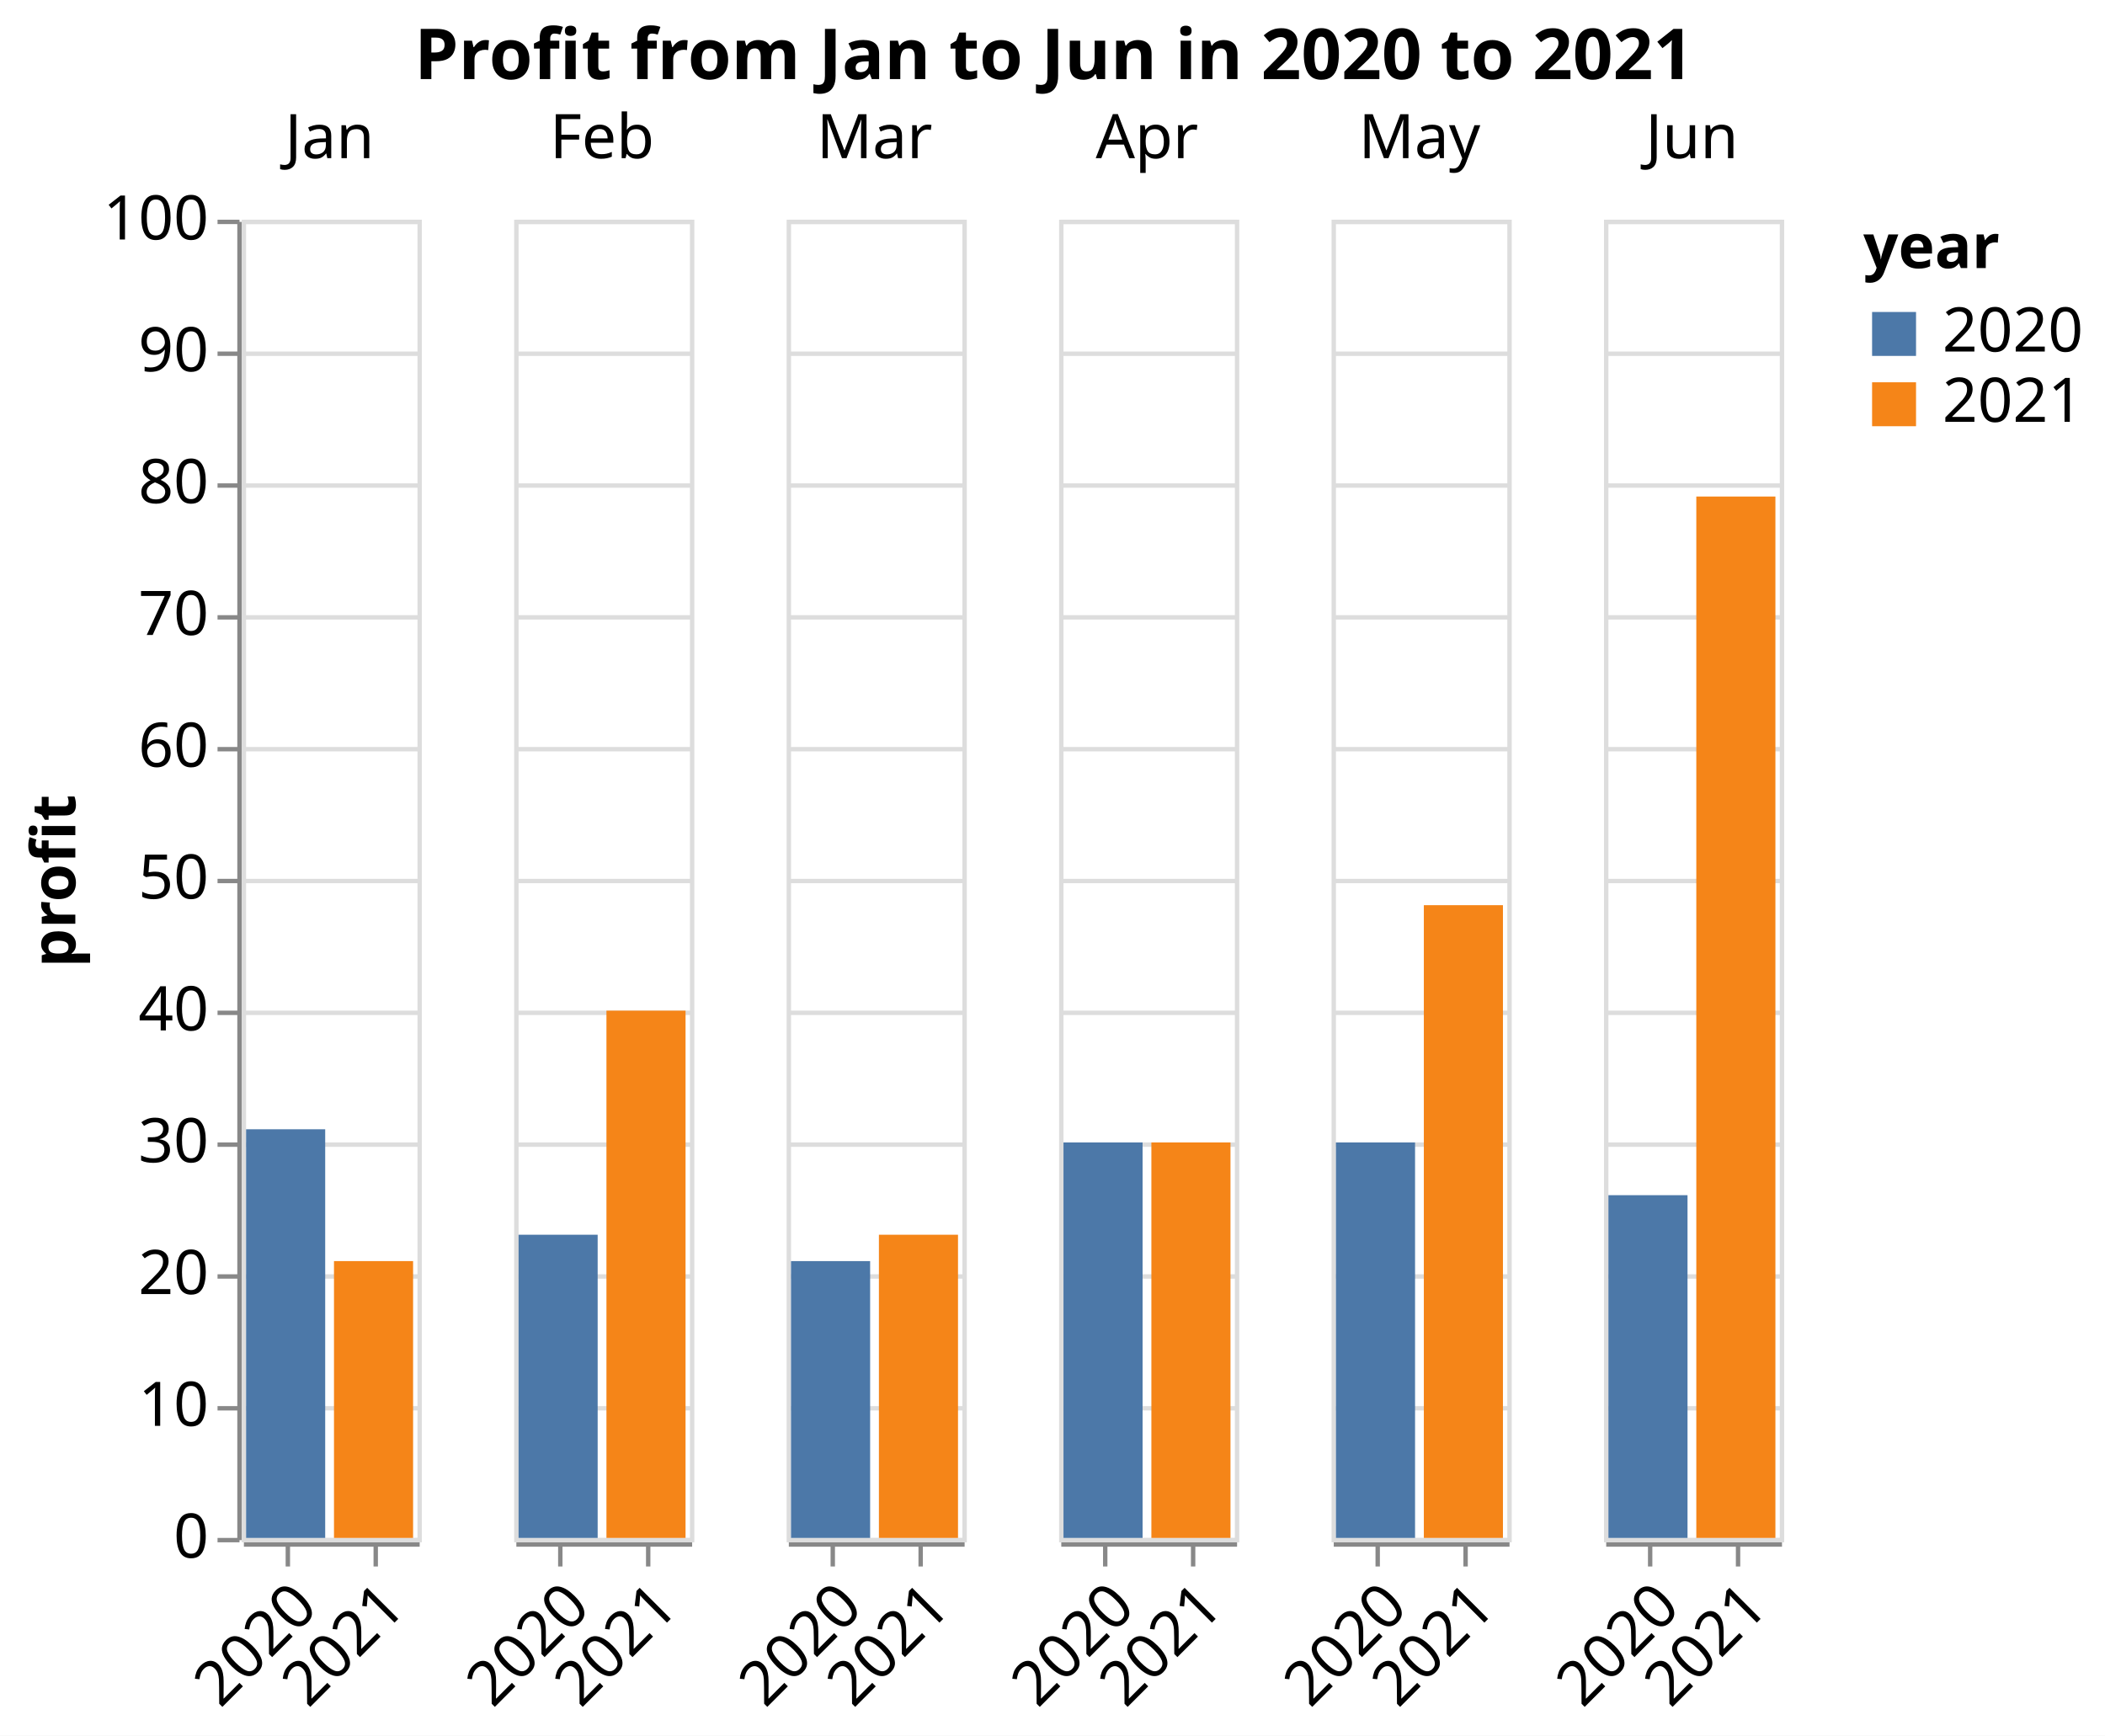
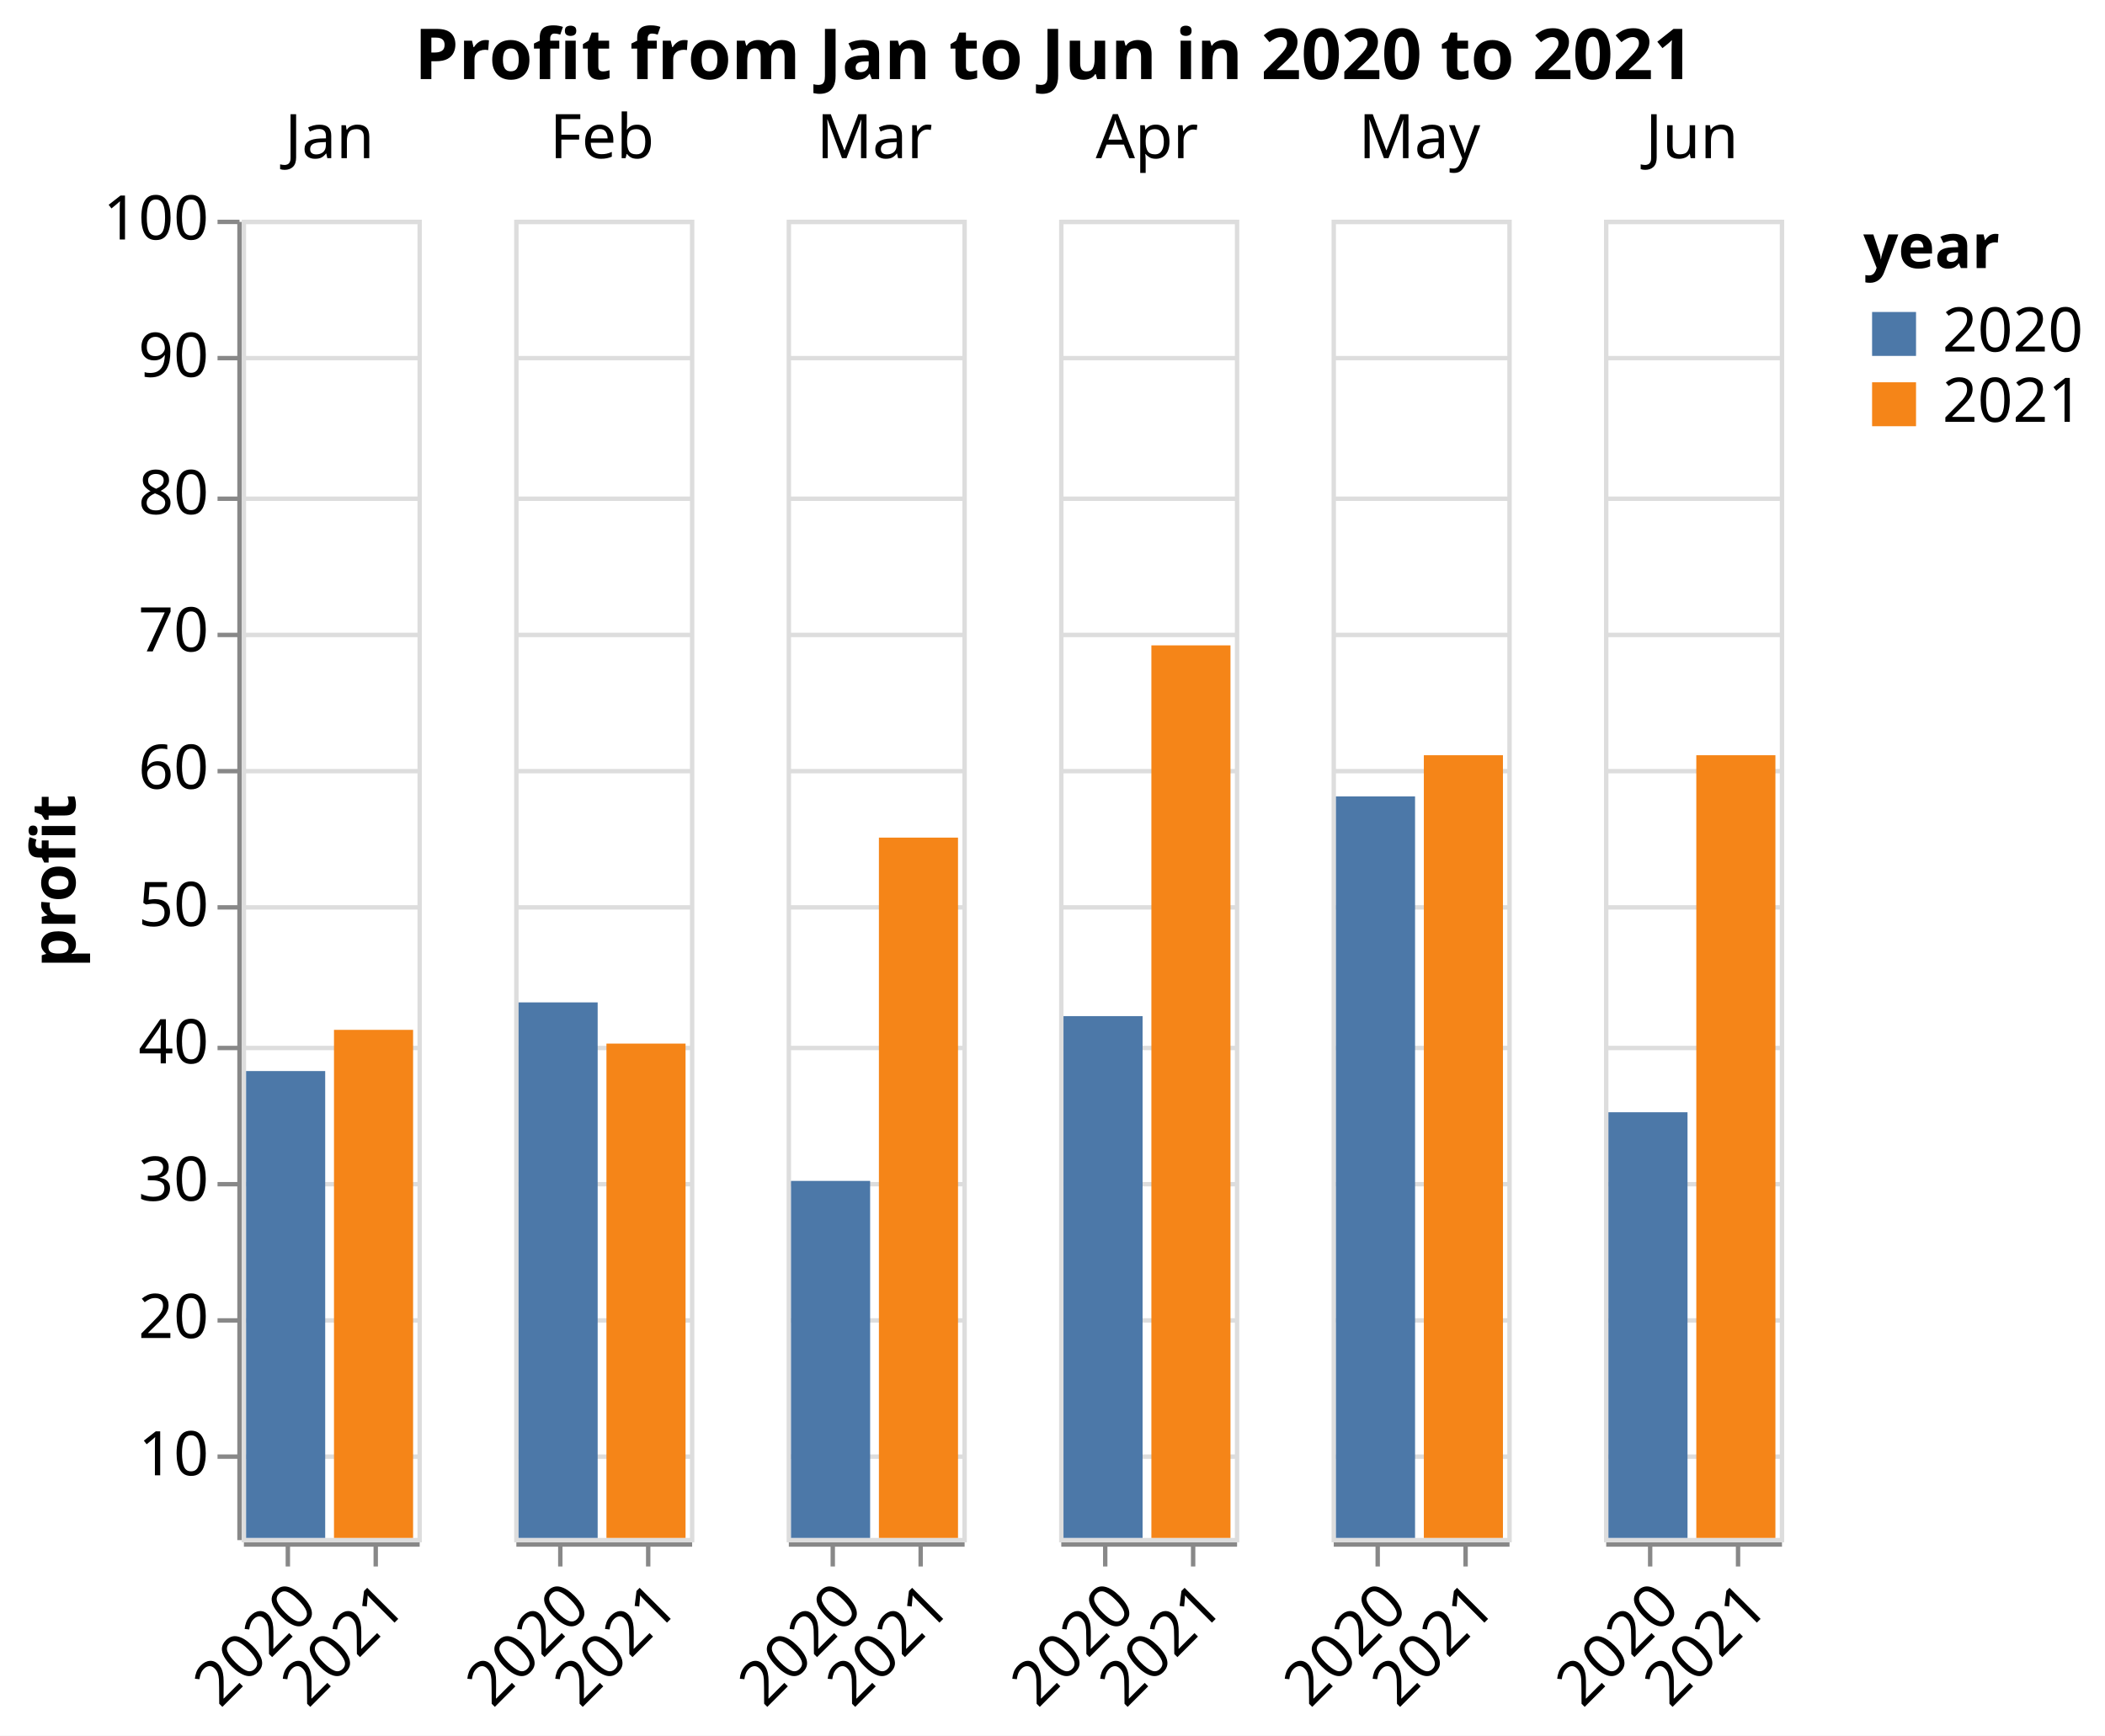
<svg xmlns="http://www.w3.org/2000/svg" version="1.1" class="marks" width="479" height="395" viewBox="0 0 479 395">
  <rect width="479" height="395" fill="white" />
  <g fill="none" stroke-miterlimit="10" transform="translate(55,50)">
    <g class="mark-group role-frame root" role="graphics-object" aria-roledescription="group mark container">
      <g transform="translate(0,0)">
        <path class="background" aria-hidden="true" d="M0,0h0v0h0Z" />
        <g>
          <g class="mark-group role-row-header row_header" role="graphics-object" aria-roledescription="group mark container">
            <g transform="translate(-1,0)">
              <path class="background" aria-hidden="true" d="M0,0h0v300h0Z" />
              <g>
-                 <g class="mark-group role-axis" role="graphics-symbol" aria-roledescription="axis" aria-label="Y-axis titled 'profit' for a linear scale with values from 0 to 100">
-                   <g transform="translate(0.5,0.5)">
-                     <path class="background" aria-hidden="true" d="M0,0h0v0h0Z" pointer-events="none" />
-                     <g>
-                       <g class="mark-rule role-axis-tick" pointer-events="none">
-                         <line transform="translate(0,300)" x2="-5" y2="0" stroke="#888" stroke-width="1" opacity="1" />
-                         <line transform="translate(0,270)" x2="-5" y2="0" stroke="#888" stroke-width="1" opacity="1" />
-                         <line transform="translate(0,240)" x2="-5" y2="0" stroke="#888" stroke-width="1" opacity="1" />
-                         <line transform="translate(0,210)" x2="-5" y2="0" stroke="#888" stroke-width="1" opacity="1" />
-                         <line transform="translate(0,180)" x2="-5" y2="0" stroke="#888" stroke-width="1" opacity="1" />
-                         <line transform="translate(0,150)" x2="-5" y2="0" stroke="#888" stroke-width="1" opacity="1" />
-                         <line transform="translate(0,120)" x2="-5" y2="0" stroke="#888" stroke-width="1" opacity="1" />
-                         <line transform="translate(0,90)" x2="-5" y2="0" stroke="#888" stroke-width="1" opacity="1" />
-                         <line transform="translate(0,60)" x2="-5" y2="0" stroke="#888" stroke-width="1" opacity="1" />
-                         <line transform="translate(0,30)" x2="-5" y2="0" stroke="#888" stroke-width="1" opacity="1" />
+                 <g class="mark-group role-axis" role="graphics-symbol" aria-roledescription="axis" aria-label="Y-axis titled 'profit' for a linear scale with values from 4 to 100">
+                   <g transform="translate(0.5,0.5)">
+                     <path class="background" aria-hidden="true" d="M0,0h0v0h0Z" pointer-events="none" />
+                     <g>
+                       <g class="mark-rule role-axis-tick" pointer-events="none">
+                         <line transform="translate(0,281)" x2="-5" y2="0" stroke="#888" stroke-width="1" opacity="1" />
+                         <line transform="translate(0,250)" x2="-5" y2="0" stroke="#888" stroke-width="1" opacity="1" />
+                         <line transform="translate(0,219)" x2="-5" y2="0" stroke="#888" stroke-width="1" opacity="1" />
+                         <line transform="translate(0,188)" x2="-5" y2="0" stroke="#888" stroke-width="1" opacity="1" />
+                         <line transform="translate(0,156)" x2="-5" y2="0" stroke="#888" stroke-width="1" opacity="1" />
+                         <line transform="translate(0,125)" x2="-5" y2="0" stroke="#888" stroke-width="1" opacity="1" />
+                         <line transform="translate(0,94)" x2="-5" y2="0" stroke="#888" stroke-width="1" opacity="1" />
+                         <line transform="translate(0,63)" x2="-5" y2="0" stroke="#888" stroke-width="1" opacity="1" />
+                         <line transform="translate(0,31)" x2="-5" y2="0" stroke="#888" stroke-width="1" opacity="1" />
                        <line transform="translate(0,0)" x2="-5" y2="0" stroke="#888" stroke-width="1" opacity="1" />
                      </g>
                      <g class="mark-text role-axis-label" pointer-events="none">
-                         <text text-anchor="end" transform="translate(-7,304)" font-family="sans-serif" font-size="14px" fill="#000" opacity="1">0</text>
-                         <text text-anchor="end" transform="translate(-7,274)" font-family="sans-serif" font-size="14px" fill="#000" opacity="1">10</text>
-                         <text text-anchor="end" transform="translate(-7,244)" font-family="sans-serif" font-size="14px" fill="#000" opacity="1">20</text>
-                         <text text-anchor="end" transform="translate(-7,214)" font-family="sans-serif" font-size="14px" fill="#000" opacity="1">30</text>
-                         <text text-anchor="end" transform="translate(-7,184)" font-family="sans-serif" font-size="14px" fill="#000" opacity="1">40</text>
-                         <text text-anchor="end" transform="translate(-7,154)" font-family="sans-serif" font-size="14px" fill="#000" opacity="1">50</text>
-                         <text text-anchor="end" transform="translate(-7,124)" font-family="sans-serif" font-size="14px" fill="#000" opacity="1">60</text>
-                         <text text-anchor="end" transform="translate(-7,94)" font-family="sans-serif" font-size="14px" fill="#000" opacity="1">70</text>
-                         <text text-anchor="end" transform="translate(-7,64)" font-family="sans-serif" font-size="14px" fill="#000" opacity="1">80</text>
-                         <text text-anchor="end" transform="translate(-7,34)" font-family="sans-serif" font-size="14px" fill="#000" opacity="1">90</text>
+                         <text text-anchor="end" transform="translate(-7,285.25)" font-family="sans-serif" font-size="14px" fill="#000" opacity="1">10</text>
+                         <text text-anchor="end" transform="translate(-7,254)" font-family="sans-serif" font-size="14px" fill="#000" opacity="1">20</text>
+                         <text text-anchor="end" transform="translate(-7,222.75)" font-family="sans-serif" font-size="14px" fill="#000" opacity="1">30</text>
+                         <text text-anchor="end" transform="translate(-7,191.5)" font-family="sans-serif" font-size="14px" fill="#000" opacity="1">40</text>
+                         <text text-anchor="end" transform="translate(-7,160.25)" font-family="sans-serif" font-size="14px" fill="#000" opacity="1">50</text>
+                         <text text-anchor="end" transform="translate(-7,129)" font-family="sans-serif" font-size="14px" fill="#000" opacity="1">60</text>
+                         <text text-anchor="end" transform="translate(-7,97.75)" font-family="sans-serif" font-size="14px" fill="#000" opacity="1">70</text>
+                         <text text-anchor="end" transform="translate(-7,66.5)" font-family="sans-serif" font-size="14px" fill="#000" opacity="1">80</text>
+                         <text text-anchor="end" transform="translate(-7,35.25)" font-family="sans-serif" font-size="14px" fill="#000" opacity="1">90</text>
                        <text text-anchor="end" transform="translate(-7,4)" font-family="sans-serif" font-size="14px" fill="#000" opacity="1">100</text>
                      </g>
                      <g class="mark-rule role-axis-domain" pointer-events="none">
                        <line transform="translate(0,300)" x2="0" y2="-300" stroke="#888" stroke-width="1" opacity="1" />
                      </g>
                      <g class="mark-text role-axis-title" pointer-events="none">
                        <text text-anchor="middle" transform="translate(-34.3584,150) rotate(-90) translate(0,-3)" font-family="sans-serif" font-size="14px" font-weight="bold" fill="#000" opacity="1">profit</text>
                      </g>
                    </g>
                    <path class="foreground" aria-hidden="true" d="" pointer-events="none" display="none" />
                  </g>
                </g>
              </g>
              <path class="foreground" aria-hidden="true" d="" display="none" />
            </g>
          </g>
          <g class="mark-group role-column-header column_header" role="graphics-object" aria-roledescription="group mark container">
            <g transform="translate(0,-1)">
              <path class="background" aria-hidden="true" d="M0,0h40v0h-40Z" />
              <g>
                <g class="mark-group role-title">
                  <g transform="translate(20,-24)">
                    <path class="background" aria-hidden="true" d="M0,0h0v0h0Z" pointer-events="none" />
                    <g>
                      <g class="mark-text role-title-text" role="graphics-symbol" aria-roledescription="title" aria-label="Title text 'Jan'" pointer-events="none">
                        <text text-anchor="middle" transform="translate(0,11)" font-family="sans-serif" font-size="14px" fill="#000" opacity="1">Jan</text>
                      </g>
                    </g>
                    <path class="foreground" aria-hidden="true" d="" pointer-events="none" display="none" />
                  </g>
                </g>
              </g>
              <path class="foreground" aria-hidden="true" d="" display="none" />
            </g>
            <g transform="translate(62,-1)">
              <path class="background" aria-hidden="true" d="M0,0h40v0h-40Z" />
              <g>
                <g class="mark-group role-title">
                  <g transform="translate(20,-24)">
                    <path class="background" aria-hidden="true" d="M0,0h0v0h0Z" pointer-events="none" />
                    <g>
                      <g class="mark-text role-title-text" role="graphics-symbol" aria-roledescription="title" aria-label="Title text 'Feb'" pointer-events="none">
                        <text text-anchor="middle" transform="translate(0,11)" font-family="sans-serif" font-size="14px" fill="#000" opacity="1">Feb</text>
                      </g>
                    </g>
                    <path class="foreground" aria-hidden="true" d="" pointer-events="none" display="none" />
                  </g>
                </g>
              </g>
              <path class="foreground" aria-hidden="true" d="" display="none" />
            </g>
            <g transform="translate(124,-1)">
              <path class="background" aria-hidden="true" d="M0,0h40v0h-40Z" />
              <g>
                <g class="mark-group role-title">
                  <g transform="translate(20,-24)">
                    <path class="background" aria-hidden="true" d="M0,0h0v0h0Z" pointer-events="none" />
                    <g>
                      <g class="mark-text role-title-text" role="graphics-symbol" aria-roledescription="title" aria-label="Title text 'Mar'" pointer-events="none">
                        <text text-anchor="middle" transform="translate(0,11)" font-family="sans-serif" font-size="14px" fill="#000" opacity="1">Mar</text>
                      </g>
                    </g>
                    <path class="foreground" aria-hidden="true" d="" pointer-events="none" display="none" />
                  </g>
                </g>
              </g>
              <path class="foreground" aria-hidden="true" d="" display="none" />
            </g>
            <g transform="translate(186,-1)">
              <path class="background" aria-hidden="true" d="M0,0h40v0h-40Z" />
              <g>
                <g class="mark-group role-title">
                  <g transform="translate(20,-24)">
                    <path class="background" aria-hidden="true" d="M0,0h0v0h0Z" pointer-events="none" />
                    <g>
                      <g class="mark-text role-title-text" role="graphics-symbol" aria-roledescription="title" aria-label="Title text 'Apr'" pointer-events="none">
                        <text text-anchor="middle" transform="translate(0,11)" font-family="sans-serif" font-size="14px" fill="#000" opacity="1">Apr</text>
                      </g>
                    </g>
                    <path class="foreground" aria-hidden="true" d="" pointer-events="none" display="none" />
                  </g>
                </g>
              </g>
              <path class="foreground" aria-hidden="true" d="" display="none" />
            </g>
            <g transform="translate(248,-1)">
              <path class="background" aria-hidden="true" d="M0,0h40v0h-40Z" />
              <g>
                <g class="mark-group role-title">
                  <g transform="translate(20,-24)">
                    <path class="background" aria-hidden="true" d="M0,0h0v0h0Z" pointer-events="none" />
                    <g>
                      <g class="mark-text role-title-text" role="graphics-symbol" aria-roledescription="title" aria-label="Title text 'May'" pointer-events="none">
                        <text text-anchor="middle" transform="translate(0,11)" font-family="sans-serif" font-size="14px" fill="#000" opacity="1">May</text>
                      </g>
                    </g>
                    <path class="foreground" aria-hidden="true" d="" pointer-events="none" display="none" />
                  </g>
                </g>
              </g>
              <path class="foreground" aria-hidden="true" d="" display="none" />
            </g>
            <g transform="translate(310,-1)">
              <path class="background" aria-hidden="true" d="M0,0h40v0h-40Z" />
              <g>
                <g class="mark-group role-title">
                  <g transform="translate(20,-24)">
                    <path class="background" aria-hidden="true" d="M0,0h0v0h0Z" pointer-events="none" />
                    <g>
                      <g class="mark-text role-title-text" role="graphics-symbol" aria-roledescription="title" aria-label="Title text 'Jun'" pointer-events="none">
                        <text text-anchor="middle" transform="translate(0,11)" font-family="sans-serif" font-size="14px" fill="#000" opacity="1">Jun</text>
                      </g>
                    </g>
                    <path class="foreground" aria-hidden="true" d="" pointer-events="none" display="none" />
                  </g>
                </g>
              </g>
              <path class="foreground" aria-hidden="true" d="" display="none" />
            </g>
          </g>
          <g class="mark-group role-column-footer column_footer" role="graphics-object" aria-roledescription="group mark container">
            <g transform="translate(0,301)">
              <path class="background" aria-hidden="true" d="M0,0h40v0h-40Z" />
              <g>
                <g class="mark-group role-axis" role="graphics-symbol" aria-roledescription="axis" aria-label="X-axis for a discrete scale with 2 values: 2020, 2021">
                  <g transform="translate(0.5,0.5)">
                    <path class="background" aria-hidden="true" d="M0,0h0v0h0Z" pointer-events="none" />
                    <g>
                      <g class="mark-rule role-axis-tick" pointer-events="none">
                        <line transform="translate(10,0)" x2="0" y2="5" stroke="#888" stroke-width="1" opacity="1" />
                        <line transform="translate(30,0)" x2="0" y2="5" stroke="#888" stroke-width="1" opacity="1" />
                      </g>
                      <g class="mark-text role-axis-label" pointer-events="none">
                        <text text-anchor="end" transform="translate(9.5,7) rotate(315) translate(0,11)" font-family="sans-serif" font-size="14px" fill="#000" opacity="1">2020</text>
                        <text text-anchor="end" transform="translate(29.5,7) rotate(315) translate(0,11)" font-family="sans-serif" font-size="14px" fill="#000" opacity="1">2021</text>
                      </g>
                      <g class="mark-rule role-axis-domain" pointer-events="none">
                        <line transform="translate(0,0)" x2="40" y2="0" stroke="#888" stroke-width="1" opacity="1" />
                      </g>
                    </g>
                    <path class="foreground" aria-hidden="true" d="" pointer-events="none" display="none" />
                  </g>
                </g>
              </g>
              <path class="foreground" aria-hidden="true" d="" display="none" />
            </g>
            <g transform="translate(62,301)">
              <path class="background" aria-hidden="true" d="M0,0h40v0h-40Z" />
              <g>
                <g class="mark-group role-axis" role="graphics-symbol" aria-roledescription="axis" aria-label="X-axis for a discrete scale with 2 values: 2020, 2021">
                  <g transform="translate(0.5,0.5)">
                    <path class="background" aria-hidden="true" d="M0,0h0v0h0Z" pointer-events="none" />
                    <g>
                      <g class="mark-rule role-axis-tick" pointer-events="none">
                        <line transform="translate(10,0)" x2="0" y2="5" stroke="#888" stroke-width="1" opacity="1" />
                        <line transform="translate(30,0)" x2="0" y2="5" stroke="#888" stroke-width="1" opacity="1" />
                      </g>
                      <g class="mark-text role-axis-label" pointer-events="none">
                        <text text-anchor="end" transform="translate(9.5,7) rotate(315) translate(0,11)" font-family="sans-serif" font-size="14px" fill="#000" opacity="1">2020</text>
                        <text text-anchor="end" transform="translate(29.5,7) rotate(315) translate(0,11)" font-family="sans-serif" font-size="14px" fill="#000" opacity="1">2021</text>
                      </g>
                      <g class="mark-rule role-axis-domain" pointer-events="none">
                        <line transform="translate(0,0)" x2="40" y2="0" stroke="#888" stroke-width="1" opacity="1" />
                      </g>
                    </g>
                    <path class="foreground" aria-hidden="true" d="" pointer-events="none" display="none" />
                  </g>
                </g>
              </g>
              <path class="foreground" aria-hidden="true" d="" display="none" />
            </g>
            <g transform="translate(124,301)">
              <path class="background" aria-hidden="true" d="M0,0h40v0h-40Z" />
              <g>
                <g class="mark-group role-axis" role="graphics-symbol" aria-roledescription="axis" aria-label="X-axis for a discrete scale with 2 values: 2020, 2021">
                  <g transform="translate(0.5,0.5)">
                    <path class="background" aria-hidden="true" d="M0,0h0v0h0Z" pointer-events="none" />
                    <g>
                      <g class="mark-rule role-axis-tick" pointer-events="none">
                        <line transform="translate(10,0)" x2="0" y2="5" stroke="#888" stroke-width="1" opacity="1" />
                        <line transform="translate(30,0)" x2="0" y2="5" stroke="#888" stroke-width="1" opacity="1" />
                      </g>
                      <g class="mark-text role-axis-label" pointer-events="none">
                        <text text-anchor="end" transform="translate(9.5,7) rotate(315) translate(0,11)" font-family="sans-serif" font-size="14px" fill="#000" opacity="1">2020</text>
                        <text text-anchor="end" transform="translate(29.5,7) rotate(315) translate(0,11)" font-family="sans-serif" font-size="14px" fill="#000" opacity="1">2021</text>
                      </g>
                      <g class="mark-rule role-axis-domain" pointer-events="none">
                        <line transform="translate(0,0)" x2="40" y2="0" stroke="#888" stroke-width="1" opacity="1" />
                      </g>
                    </g>
                    <path class="foreground" aria-hidden="true" d="" pointer-events="none" display="none" />
                  </g>
                </g>
              </g>
              <path class="foreground" aria-hidden="true" d="" display="none" />
            </g>
            <g transform="translate(186,301)">
              <path class="background" aria-hidden="true" d="M0,0h40v0h-40Z" />
              <g>
                <g class="mark-group role-axis" role="graphics-symbol" aria-roledescription="axis" aria-label="X-axis for a discrete scale with 2 values: 2020, 2021">
                  <g transform="translate(0.5,0.5)">
                    <path class="background" aria-hidden="true" d="M0,0h0v0h0Z" pointer-events="none" />
                    <g>
                      <g class="mark-rule role-axis-tick" pointer-events="none">
                        <line transform="translate(10,0)" x2="0" y2="5" stroke="#888" stroke-width="1" opacity="1" />
                        <line transform="translate(30,0)" x2="0" y2="5" stroke="#888" stroke-width="1" opacity="1" />
                      </g>
                      <g class="mark-text role-axis-label" pointer-events="none">
                        <text text-anchor="end" transform="translate(9.5,7) rotate(315) translate(0,11)" font-family="sans-serif" font-size="14px" fill="#000" opacity="1">2020</text>
                        <text text-anchor="end" transform="translate(29.5,7) rotate(315) translate(0,11)" font-family="sans-serif" font-size="14px" fill="#000" opacity="1">2021</text>
                      </g>
                      <g class="mark-rule role-axis-domain" pointer-events="none">
                        <line transform="translate(0,0)" x2="40" y2="0" stroke="#888" stroke-width="1" opacity="1" />
                      </g>
                    </g>
                    <path class="foreground" aria-hidden="true" d="" pointer-events="none" display="none" />
                  </g>
                </g>
              </g>
              <path class="foreground" aria-hidden="true" d="" display="none" />
            </g>
            <g transform="translate(248,301)">
              <path class="background" aria-hidden="true" d="M0,0h40v0h-40Z" />
              <g>
                <g class="mark-group role-axis" role="graphics-symbol" aria-roledescription="axis" aria-label="X-axis for a discrete scale with 2 values: 2020, 2021">
                  <g transform="translate(0.5,0.5)">
                    <path class="background" aria-hidden="true" d="M0,0h0v0h0Z" pointer-events="none" />
                    <g>
                      <g class="mark-rule role-axis-tick" pointer-events="none">
                        <line transform="translate(10,0)" x2="0" y2="5" stroke="#888" stroke-width="1" opacity="1" />
                        <line transform="translate(30,0)" x2="0" y2="5" stroke="#888" stroke-width="1" opacity="1" />
                      </g>
                      <g class="mark-text role-axis-label" pointer-events="none">
                        <text text-anchor="end" transform="translate(9.5,7) rotate(315) translate(0,11)" font-family="sans-serif" font-size="14px" fill="#000" opacity="1">2020</text>
                        <text text-anchor="end" transform="translate(29.5,7) rotate(315) translate(0,11)" font-family="sans-serif" font-size="14px" fill="#000" opacity="1">2021</text>
                      </g>
                      <g class="mark-rule role-axis-domain" pointer-events="none">
                        <line transform="translate(0,0)" x2="40" y2="0" stroke="#888" stroke-width="1" opacity="1" />
                      </g>
                    </g>
                    <path class="foreground" aria-hidden="true" d="" pointer-events="none" display="none" />
                  </g>
                </g>
              </g>
              <path class="foreground" aria-hidden="true" d="" display="none" />
            </g>
            <g transform="translate(310,301)">
              <path class="background" aria-hidden="true" d="M0,0h40v0h-40Z" />
              <g>
                <g class="mark-group role-axis" role="graphics-symbol" aria-roledescription="axis" aria-label="X-axis for a discrete scale with 2 values: 2020, 2021">
                  <g transform="translate(0.5,0.5)">
                    <path class="background" aria-hidden="true" d="M0,0h0v0h0Z" pointer-events="none" />
                    <g>
                      <g class="mark-rule role-axis-tick" pointer-events="none">
                        <line transform="translate(10,0)" x2="0" y2="5" stroke="#888" stroke-width="1" opacity="1" />
                        <line transform="translate(30,0)" x2="0" y2="5" stroke="#888" stroke-width="1" opacity="1" />
                      </g>
                      <g class="mark-text role-axis-label" pointer-events="none">
                        <text text-anchor="end" transform="translate(9.5,7) rotate(315) translate(0,11)" font-family="sans-serif" font-size="14px" fill="#000" opacity="1">2020</text>
                        <text text-anchor="end" transform="translate(29.5,7) rotate(315) translate(0,11)" font-family="sans-serif" font-size="14px" fill="#000" opacity="1">2021</text>
                      </g>
                      <g class="mark-rule role-axis-domain" pointer-events="none">
                        <line transform="translate(0,0)" x2="40" y2="0" stroke="#888" stroke-width="1" opacity="1" />
                      </g>
                    </g>
                    <path class="foreground" aria-hidden="true" d="" pointer-events="none" display="none" />
                  </g>
                </g>
              </g>
              <path class="foreground" aria-hidden="true" d="" display="none" />
            </g>
          </g>
          <g class="mark-group role-scope cell" role="graphics-object" aria-roledescription="group mark container">
            <g transform="translate(0,0)">
              <path class="background" aria-hidden="true" d="M0.5,0.5h40v300h-40Z" stroke="#ddd" />
              <g>
                <g class="mark-group role-axis" aria-hidden="true">
                  <g transform="translate(0.5,0.5)">
                    <path class="background" aria-hidden="true" d="M0,0h0v0h0Z" pointer-events="none" />
                    <g>
                      <g class="mark-rule role-axis-grid" pointer-events="none">
-                         <line transform="translate(0,300)" x2="40" y2="0" stroke="#ddd" stroke-width="1" opacity="1" />
-                         <line transform="translate(0,270)" x2="40" y2="0" stroke="#ddd" stroke-width="1" opacity="1" />
-                         <line transform="translate(0,240)" x2="40" y2="0" stroke="#ddd" stroke-width="1" opacity="1" />
-                         <line transform="translate(0,210)" x2="40" y2="0" stroke="#ddd" stroke-width="1" opacity="1" />
-                         <line transform="translate(0,180)" x2="40" y2="0" stroke="#ddd" stroke-width="1" opacity="1" />
-                         <line transform="translate(0,150)" x2="40" y2="0" stroke="#ddd" stroke-width="1" opacity="1" />
-                         <line transform="translate(0,120)" x2="40" y2="0" stroke="#ddd" stroke-width="1" opacity="1" />
-                         <line transform="translate(0,90)" x2="40" y2="0" stroke="#ddd" stroke-width="1" opacity="1" />
-                         <line transform="translate(0,60)" x2="40" y2="0" stroke="#ddd" stroke-width="1" opacity="1" />
-                         <line transform="translate(0,30)" x2="40" y2="0" stroke="#ddd" stroke-width="1" opacity="1" />
+                         <line transform="translate(0,281)" x2="40" y2="0" stroke="#ddd" stroke-width="1" opacity="1" />
+                         <line transform="translate(0,250)" x2="40" y2="0" stroke="#ddd" stroke-width="1" opacity="1" />
+                         <line transform="translate(0,219)" x2="40" y2="0" stroke="#ddd" stroke-width="1" opacity="1" />
+                         <line transform="translate(0,188)" x2="40" y2="0" stroke="#ddd" stroke-width="1" opacity="1" />
+                         <line transform="translate(0,156)" x2="40" y2="0" stroke="#ddd" stroke-width="1" opacity="1" />
+                         <line transform="translate(0,125)" x2="40" y2="0" stroke="#ddd" stroke-width="1" opacity="1" />
+                         <line transform="translate(0,94)" x2="40" y2="0" stroke="#ddd" stroke-width="1" opacity="1" />
+                         <line transform="translate(0,63)" x2="40" y2="0" stroke="#ddd" stroke-width="1" opacity="1" />
+                         <line transform="translate(0,31)" x2="40" y2="0" stroke="#ddd" stroke-width="1" opacity="1" />
                        <line transform="translate(0,0)" x2="40" y2="0" stroke="#ddd" stroke-width="1" opacity="1" />
                      </g>
                    </g>
                    <path class="foreground" aria-hidden="true" d="" pointer-events="none" display="none" />
                  </g>
                </g>
                <g class="mark-rect role-mark child_marks" role="graphics-object" aria-roledescription="rect mark container">
-                   <path aria-label="year: 2020; profit: 31" role="graphics-symbol" aria-roledescription="bar" d="M1,207h18v93h-18Z" fill="#4c78a8" />
-                   <path aria-label="year: 2021; profit: 21" role="graphics-symbol" aria-roledescription="bar" d="M21,237h18v63h-18Z" fill="#f58518" />
+                   <path aria-label="year: 2020; profit: 38" role="graphics-symbol" aria-roledescription="bar" d="M1,193.75h18v106.25h-18Z" fill="#4c78a8" />
+                   <path aria-label="year: 2021; profit: 41" role="graphics-symbol" aria-roledescription="bar" d="M21,184.375h18v115.625h-18Z" fill="#f58518" />
                </g>
              </g>
              <path class="foreground" aria-hidden="true" d="" display="none" />
            </g>
            <g transform="translate(62,0)">
              <path class="background" aria-hidden="true" d="M0.5,0.5h40v300h-40Z" stroke="#ddd" />
              <g>
                <g class="mark-group role-axis" aria-hidden="true">
                  <g transform="translate(0.5,0.5)">
                    <path class="background" aria-hidden="true" d="M0,0h0v0h0Z" pointer-events="none" />
                    <g>
                      <g class="mark-rule role-axis-grid" pointer-events="none">
-                         <line transform="translate(0,300)" x2="40" y2="0" stroke="#ddd" stroke-width="1" opacity="1" />
-                         <line transform="translate(0,270)" x2="40" y2="0" stroke="#ddd" stroke-width="1" opacity="1" />
-                         <line transform="translate(0,240)" x2="40" y2="0" stroke="#ddd" stroke-width="1" opacity="1" />
-                         <line transform="translate(0,210)" x2="40" y2="0" stroke="#ddd" stroke-width="1" opacity="1" />
-                         <line transform="translate(0,180)" x2="40" y2="0" stroke="#ddd" stroke-width="1" opacity="1" />
-                         <line transform="translate(0,150)" x2="40" y2="0" stroke="#ddd" stroke-width="1" opacity="1" />
-                         <line transform="translate(0,120)" x2="40" y2="0" stroke="#ddd" stroke-width="1" opacity="1" />
-                         <line transform="translate(0,90)" x2="40" y2="0" stroke="#ddd" stroke-width="1" opacity="1" />
-                         <line transform="translate(0,60)" x2="40" y2="0" stroke="#ddd" stroke-width="1" opacity="1" />
-                         <line transform="translate(0,30)" x2="40" y2="0" stroke="#ddd" stroke-width="1" opacity="1" />
+                         <line transform="translate(0,281)" x2="40" y2="0" stroke="#ddd" stroke-width="1" opacity="1" />
+                         <line transform="translate(0,250)" x2="40" y2="0" stroke="#ddd" stroke-width="1" opacity="1" />
+                         <line transform="translate(0,219)" x2="40" y2="0" stroke="#ddd" stroke-width="1" opacity="1" />
+                         <line transform="translate(0,188)" x2="40" y2="0" stroke="#ddd" stroke-width="1" opacity="1" />
+                         <line transform="translate(0,156)" x2="40" y2="0" stroke="#ddd" stroke-width="1" opacity="1" />
+                         <line transform="translate(0,125)" x2="40" y2="0" stroke="#ddd" stroke-width="1" opacity="1" />
+                         <line transform="translate(0,94)" x2="40" y2="0" stroke="#ddd" stroke-width="1" opacity="1" />
+                         <line transform="translate(0,63)" x2="40" y2="0" stroke="#ddd" stroke-width="1" opacity="1" />
+                         <line transform="translate(0,31)" x2="40" y2="0" stroke="#ddd" stroke-width="1" opacity="1" />
                        <line transform="translate(0,0)" x2="40" y2="0" stroke="#ddd" stroke-width="1" opacity="1" />
                      </g>
                    </g>
                    <path class="foreground" aria-hidden="true" d="" pointer-events="none" display="none" />
                  </g>
                </g>
                <g class="mark-rect role-mark child_marks" role="graphics-object" aria-roledescription="rect mark container">
-                   <path aria-label="year: 2020; profit: 23" role="graphics-symbol" aria-roledescription="bar" d="M1,231h18v69h-18Z" fill="#4c78a8" />
-                   <path aria-label="year: 2021; profit: 40" role="graphics-symbol" aria-roledescription="bar" d="M21,180h18v120h-18Z" fill="#f58518" />
+                   <path aria-label="year: 2020; profit: 43" role="graphics-symbol" aria-roledescription="bar" d="M1,178.125h18v121.875h-18Z" fill="#4c78a8" />
+                   <path aria-label="year: 2021; profit: 40" role="graphics-symbol" aria-roledescription="bar" d="M21,187.5h18v112.5h-18Z" fill="#f58518" />
                </g>
              </g>
              <path class="foreground" aria-hidden="true" d="" display="none" />
            </g>
            <g transform="translate(124,0)">
              <path class="background" aria-hidden="true" d="M0.5,0.5h40v300h-40Z" stroke="#ddd" />
              <g>
                <g class="mark-group role-axis" aria-hidden="true">
                  <g transform="translate(0.5,0.5)">
                    <path class="background" aria-hidden="true" d="M0,0h0v0h0Z" pointer-events="none" />
                    <g>
                      <g class="mark-rule role-axis-grid" pointer-events="none">
-                         <line transform="translate(0,300)" x2="40" y2="0" stroke="#ddd" stroke-width="1" opacity="1" />
-                         <line transform="translate(0,270)" x2="40" y2="0" stroke="#ddd" stroke-width="1" opacity="1" />
-                         <line transform="translate(0,240)" x2="40" y2="0" stroke="#ddd" stroke-width="1" opacity="1" />
-                         <line transform="translate(0,210)" x2="40" y2="0" stroke="#ddd" stroke-width="1" opacity="1" />
-                         <line transform="translate(0,180)" x2="40" y2="0" stroke="#ddd" stroke-width="1" opacity="1" />
-                         <line transform="translate(0,150)" x2="40" y2="0" stroke="#ddd" stroke-width="1" opacity="1" />
-                         <line transform="translate(0,120)" x2="40" y2="0" stroke="#ddd" stroke-width="1" opacity="1" />
-                         <line transform="translate(0,90)" x2="40" y2="0" stroke="#ddd" stroke-width="1" opacity="1" />
-                         <line transform="translate(0,60)" x2="40" y2="0" stroke="#ddd" stroke-width="1" opacity="1" />
-                         <line transform="translate(0,30)" x2="40" y2="0" stroke="#ddd" stroke-width="1" opacity="1" />
+                         <line transform="translate(0,281)" x2="40" y2="0" stroke="#ddd" stroke-width="1" opacity="1" />
+                         <line transform="translate(0,250)" x2="40" y2="0" stroke="#ddd" stroke-width="1" opacity="1" />
+                         <line transform="translate(0,219)" x2="40" y2="0" stroke="#ddd" stroke-width="1" opacity="1" />
+                         <line transform="translate(0,188)" x2="40" y2="0" stroke="#ddd" stroke-width="1" opacity="1" />
+                         <line transform="translate(0,156)" x2="40" y2="0" stroke="#ddd" stroke-width="1" opacity="1" />
+                         <line transform="translate(0,125)" x2="40" y2="0" stroke="#ddd" stroke-width="1" opacity="1" />
+                         <line transform="translate(0,94)" x2="40" y2="0" stroke="#ddd" stroke-width="1" opacity="1" />
+                         <line transform="translate(0,63)" x2="40" y2="0" stroke="#ddd" stroke-width="1" opacity="1" />
+                         <line transform="translate(0,31)" x2="40" y2="0" stroke="#ddd" stroke-width="1" opacity="1" />
                        <line transform="translate(0,0)" x2="40" y2="0" stroke="#ddd" stroke-width="1" opacity="1" />
                      </g>
                    </g>
                    <path class="foreground" aria-hidden="true" d="" pointer-events="none" display="none" />
                  </g>
                </g>
                <g class="mark-rect role-mark child_marks" role="graphics-object" aria-roledescription="rect mark container">
-                   <path aria-label="year: 2020; profit: 21" role="graphics-symbol" aria-roledescription="bar" d="M1,237h18v63h-18Z" fill="#4c78a8" />
-                   <path aria-label="year: 2021; profit: 23" role="graphics-symbol" aria-roledescription="bar" d="M21,231h18v69h-18Z" fill="#f58518" />
+                   <path aria-label="year: 2020; profit: 30" role="graphics-symbol" aria-roledescription="bar" d="M1,218.75h18v81.25h-18Z" fill="#4c78a8" />
+                   <path aria-label="year: 2021; profit: 55" role="graphics-symbol" aria-roledescription="bar" d="M21,140.625h18v159.375h-18Z" fill="#f58518" />
                </g>
              </g>
              <path class="foreground" aria-hidden="true" d="" display="none" />
            </g>
            <g transform="translate(186,0)">
              <path class="background" aria-hidden="true" d="M0.5,0.5h40v300h-40Z" stroke="#ddd" />
              <g>
                <g class="mark-group role-axis" aria-hidden="true">
                  <g transform="translate(0.5,0.5)">
                    <path class="background" aria-hidden="true" d="M0,0h0v0h0Z" pointer-events="none" />
                    <g>
                      <g class="mark-rule role-axis-grid" pointer-events="none">
-                         <line transform="translate(0,300)" x2="40" y2="0" stroke="#ddd" stroke-width="1" opacity="1" />
-                         <line transform="translate(0,270)" x2="40" y2="0" stroke="#ddd" stroke-width="1" opacity="1" />
-                         <line transform="translate(0,240)" x2="40" y2="0" stroke="#ddd" stroke-width="1" opacity="1" />
-                         <line transform="translate(0,210)" x2="40" y2="0" stroke="#ddd" stroke-width="1" opacity="1" />
-                         <line transform="translate(0,180)" x2="40" y2="0" stroke="#ddd" stroke-width="1" opacity="1" />
-                         <line transform="translate(0,150)" x2="40" y2="0" stroke="#ddd" stroke-width="1" opacity="1" />
-                         <line transform="translate(0,120)" x2="40" y2="0" stroke="#ddd" stroke-width="1" opacity="1" />
-                         <line transform="translate(0,90)" x2="40" y2="0" stroke="#ddd" stroke-width="1" opacity="1" />
-                         <line transform="translate(0,60)" x2="40" y2="0" stroke="#ddd" stroke-width="1" opacity="1" />
-                         <line transform="translate(0,30)" x2="40" y2="0" stroke="#ddd" stroke-width="1" opacity="1" />
+                         <line transform="translate(0,281)" x2="40" y2="0" stroke="#ddd" stroke-width="1" opacity="1" />
+                         <line transform="translate(0,250)" x2="40" y2="0" stroke="#ddd" stroke-width="1" opacity="1" />
+                         <line transform="translate(0,219)" x2="40" y2="0" stroke="#ddd" stroke-width="1" opacity="1" />
+                         <line transform="translate(0,188)" x2="40" y2="0" stroke="#ddd" stroke-width="1" opacity="1" />
+                         <line transform="translate(0,156)" x2="40" y2="0" stroke="#ddd" stroke-width="1" opacity="1" />
+                         <line transform="translate(0,125)" x2="40" y2="0" stroke="#ddd" stroke-width="1" opacity="1" />
+                         <line transform="translate(0,94)" x2="40" y2="0" stroke="#ddd" stroke-width="1" opacity="1" />
+                         <line transform="translate(0,63)" x2="40" y2="0" stroke="#ddd" stroke-width="1" opacity="1" />
+                         <line transform="translate(0,31)" x2="40" y2="0" stroke="#ddd" stroke-width="1" opacity="1" />
                        <line transform="translate(0,0)" x2="40" y2="0" stroke="#ddd" stroke-width="1" opacity="1" />
                      </g>
                    </g>
                    <path class="foreground" aria-hidden="true" d="" pointer-events="none" display="none" />
                  </g>
                </g>
                <g class="mark-rect role-mark child_marks" role="graphics-object" aria-roledescription="rect mark container">
-                   <path aria-label="year: 2020; profit: 30" role="graphics-symbol" aria-roledescription="bar" d="M1,210h18v90h-18Z" fill="#4c78a8" />
-                   <path aria-label="year: 2021; profit: 30" role="graphics-symbol" aria-roledescription="bar" d="M21,210h18v90h-18Z" fill="#f58518" />
+                   <path aria-label="year: 2020; profit: 42" role="graphics-symbol" aria-roledescription="bar" d="M1,181.25h18v118.75h-18Z" fill="#4c78a8" />
+                   <path aria-label="year: 2021; profit: 69" role="graphics-symbol" aria-roledescription="bar" d="M21,96.875h18v203.125h-18Z" fill="#f58518" />
                </g>
              </g>
              <path class="foreground" aria-hidden="true" d="" display="none" />
            </g>
            <g transform="translate(248,0)">
              <path class="background" aria-hidden="true" d="M0.5,0.5h40v300h-40Z" stroke="#ddd" />
              <g>
                <g class="mark-group role-axis" aria-hidden="true">
                  <g transform="translate(0.5,0.5)">
                    <path class="background" aria-hidden="true" d="M0,0h0v0h0Z" pointer-events="none" />
                    <g>
                      <g class="mark-rule role-axis-grid" pointer-events="none">
-                         <line transform="translate(0,300)" x2="40" y2="0" stroke="#ddd" stroke-width="1" opacity="1" />
-                         <line transform="translate(0,270)" x2="40" y2="0" stroke="#ddd" stroke-width="1" opacity="1" />
-                         <line transform="translate(0,240)" x2="40" y2="0" stroke="#ddd" stroke-width="1" opacity="1" />
-                         <line transform="translate(0,210)" x2="40" y2="0" stroke="#ddd" stroke-width="1" opacity="1" />
-                         <line transform="translate(0,180)" x2="40" y2="0" stroke="#ddd" stroke-width="1" opacity="1" />
-                         <line transform="translate(0,150)" x2="40" y2="0" stroke="#ddd" stroke-width="1" opacity="1" />
-                         <line transform="translate(0,120)" x2="40" y2="0" stroke="#ddd" stroke-width="1" opacity="1" />
-                         <line transform="translate(0,90)" x2="40" y2="0" stroke="#ddd" stroke-width="1" opacity="1" />
-                         <line transform="translate(0,60)" x2="40" y2="0" stroke="#ddd" stroke-width="1" opacity="1" />
-                         <line transform="translate(0,30)" x2="40" y2="0" stroke="#ddd" stroke-width="1" opacity="1" />
+                         <line transform="translate(0,281)" x2="40" y2="0" stroke="#ddd" stroke-width="1" opacity="1" />
+                         <line transform="translate(0,250)" x2="40" y2="0" stroke="#ddd" stroke-width="1" opacity="1" />
+                         <line transform="translate(0,219)" x2="40" y2="0" stroke="#ddd" stroke-width="1" opacity="1" />
+                         <line transform="translate(0,188)" x2="40" y2="0" stroke="#ddd" stroke-width="1" opacity="1" />
+                         <line transform="translate(0,156)" x2="40" y2="0" stroke="#ddd" stroke-width="1" opacity="1" />
+                         <line transform="translate(0,125)" x2="40" y2="0" stroke="#ddd" stroke-width="1" opacity="1" />
+                         <line transform="translate(0,94)" x2="40" y2="0" stroke="#ddd" stroke-width="1" opacity="1" />
+                         <line transform="translate(0,63)" x2="40" y2="0" stroke="#ddd" stroke-width="1" opacity="1" />
+                         <line transform="translate(0,31)" x2="40" y2="0" stroke="#ddd" stroke-width="1" opacity="1" />
                        <line transform="translate(0,0)" x2="40" y2="0" stroke="#ddd" stroke-width="1" opacity="1" />
                      </g>
                    </g>
                    <path class="foreground" aria-hidden="true" d="" pointer-events="none" display="none" />
                  </g>
                </g>
                <g class="mark-rect role-mark child_marks" role="graphics-object" aria-roledescription="rect mark container">
-                   <path aria-label="year: 2020; profit: 30" role="graphics-symbol" aria-roledescription="bar" d="M1,210h18v90h-18Z" fill="#4c78a8" />
-                   <path aria-label="year: 2021; profit: 48" role="graphics-symbol" aria-roledescription="bar" d="M21,156h18v144h-18Z" fill="#f58518" />
+                   <path aria-label="year: 2020; profit: 58" role="graphics-symbol" aria-roledescription="bar" d="M1,131.25h18v168.75h-18Z" fill="#4c78a8" />
+                   <path aria-label="year: 2021; profit: 61" role="graphics-symbol" aria-roledescription="bar" d="M21,121.875h18v178.125h-18Z" fill="#f58518" />
                </g>
              </g>
              <path class="foreground" aria-hidden="true" d="" display="none" />
            </g>
            <g transform="translate(310,0)">
              <path class="background" aria-hidden="true" d="M0.5,0.5h40v300h-40Z" stroke="#ddd" />
              <g>
                <g class="mark-group role-axis" aria-hidden="true">
                  <g transform="translate(0.5,0.5)">
                    <path class="background" aria-hidden="true" d="M0,0h0v0h0Z" pointer-events="none" />
                    <g>
                      <g class="mark-rule role-axis-grid" pointer-events="none">
-                         <line transform="translate(0,300)" x2="40" y2="0" stroke="#ddd" stroke-width="1" opacity="1" />
-                         <line transform="translate(0,270)" x2="40" y2="0" stroke="#ddd" stroke-width="1" opacity="1" />
-                         <line transform="translate(0,240)" x2="40" y2="0" stroke="#ddd" stroke-width="1" opacity="1" />
-                         <line transform="translate(0,210)" x2="40" y2="0" stroke="#ddd" stroke-width="1" opacity="1" />
-                         <line transform="translate(0,180)" x2="40" y2="0" stroke="#ddd" stroke-width="1" opacity="1" />
-                         <line transform="translate(0,150)" x2="40" y2="0" stroke="#ddd" stroke-width="1" opacity="1" />
-                         <line transform="translate(0,120)" x2="40" y2="0" stroke="#ddd" stroke-width="1" opacity="1" />
-                         <line transform="translate(0,90)" x2="40" y2="0" stroke="#ddd" stroke-width="1" opacity="1" />
-                         <line transform="translate(0,60)" x2="40" y2="0" stroke="#ddd" stroke-width="1" opacity="1" />
-                         <line transform="translate(0,30)" x2="40" y2="0" stroke="#ddd" stroke-width="1" opacity="1" />
+                         <line transform="translate(0,281)" x2="40" y2="0" stroke="#ddd" stroke-width="1" opacity="1" />
+                         <line transform="translate(0,250)" x2="40" y2="0" stroke="#ddd" stroke-width="1" opacity="1" />
+                         <line transform="translate(0,219)" x2="40" y2="0" stroke="#ddd" stroke-width="1" opacity="1" />
+                         <line transform="translate(0,188)" x2="40" y2="0" stroke="#ddd" stroke-width="1" opacity="1" />
+                         <line transform="translate(0,156)" x2="40" y2="0" stroke="#ddd" stroke-width="1" opacity="1" />
+                         <line transform="translate(0,125)" x2="40" y2="0" stroke="#ddd" stroke-width="1" opacity="1" />
+                         <line transform="translate(0,94)" x2="40" y2="0" stroke="#ddd" stroke-width="1" opacity="1" />
+                         <line transform="translate(0,63)" x2="40" y2="0" stroke="#ddd" stroke-width="1" opacity="1" />
+                         <line transform="translate(0,31)" x2="40" y2="0" stroke="#ddd" stroke-width="1" opacity="1" />
                        <line transform="translate(0,0)" x2="40" y2="0" stroke="#ddd" stroke-width="1" opacity="1" />
                      </g>
                    </g>
                    <path class="foreground" aria-hidden="true" d="" pointer-events="none" display="none" />
                  </g>
                </g>
                <g class="mark-rect role-mark child_marks" role="graphics-object" aria-roledescription="rect mark container">
-                   <path aria-label="year: 2020; profit: 26" role="graphics-symbol" aria-roledescription="bar" d="M1,222h18v78h-18Z" fill="#4c78a8" />
-                   <path aria-label="year: 2021; profit: 79" role="graphics-symbol" aria-roledescription="bar" d="M21,63h18v237h-18Z" fill="#f58518" />
+                   <path aria-label="year: 2020; profit: 35" role="graphics-symbol" aria-roledescription="bar" d="M1,203.125h18v96.875h-18Z" fill="#4c78a8" />
+                   <path aria-label="year: 2021; profit: 61" role="graphics-symbol" aria-roledescription="bar" d="M21,121.875h18v178.125h-18Z" fill="#f58518" />
                </g>
              </g>
              <path class="foreground" aria-hidden="true" d="" display="none" />
            </g>
          </g>
          <g class="mark-group role-legend" role="graphics-symbol" aria-roledescription="legend" aria-label="Symbol legend titled 'year' for fill color with 2 values: 2020, 2021">
            <g transform="translate(369,0)">
              <path class="background" aria-hidden="true" d="M0,0h50v49h-50Z" pointer-events="none" />
              <g>
                <g class="mark-group role-legend-entry">
                  <g transform="translate(0,19)">
                    <path class="background" aria-hidden="true" d="M0,0h0v0h0Z" pointer-events="none" />
                    <g>
                      <g class="mark-group role-scope" role="graphics-object" aria-roledescription="group mark container">
                        <g transform="translate(0,0)">
                          <path class="background" aria-hidden="true" d="M0,0h49.145v14h-49.145Z" pointer-events="none" opacity="1" />
                          <g>
                            <g class="mark-symbol role-legend-symbol" pointer-events="none">
                              <path transform="translate(7,7)" d="M-5,-5h10v10h-10Z" fill="#4c78a8" stroke-width="1.5" opacity="1" />
                            </g>
                            <g class="mark-text role-legend-label" pointer-events="none">
                              <text text-anchor="start" transform="translate(18,11)" font-family="sans-serif" font-size="14px" fill="#000" opacity="1">2020</text>
                            </g>
                          </g>
                          <path class="foreground" aria-hidden="true" d="" pointer-events="none" display="none" />
                        </g>
                        <g transform="translate(0,16)">
                          <path class="background" aria-hidden="true" d="M0,0h49.145v14h-49.145Z" pointer-events="none" opacity="1" />
                          <g>
                            <g class="mark-symbol role-legend-symbol" pointer-events="none">
                              <path transform="translate(7,7)" d="M-5,-5h10v10h-10Z" fill="#f58518" stroke-width="1.5" opacity="1" />
                            </g>
                            <g class="mark-text role-legend-label" pointer-events="none">
                              <text text-anchor="start" transform="translate(18,11)" font-family="sans-serif" font-size="14px" fill="#000" opacity="1">2021</text>
                            </g>
                          </g>
                          <path class="foreground" aria-hidden="true" d="" pointer-events="none" display="none" />
                        </g>
                      </g>
                    </g>
                    <path class="foreground" aria-hidden="true" d="" pointer-events="none" display="none" />
                  </g>
                </g>
                <g class="mark-text role-legend-title" pointer-events="none">
                  <text text-anchor="start" transform="translate(0,11)" font-family="sans-serif" font-size="14px" font-weight="bold" fill="#000" opacity="1">year</text>
                </g>
              </g>
              <path class="foreground" aria-hidden="true" d="" pointer-events="none" display="none" />
            </g>
          </g>
          <g class="mark-group role-title">
            <g transform="translate(184.8208,-45)">
              <path class="background" aria-hidden="true" d="M0,0h0v0h0Z" pointer-events="none" />
              <g>
                <g class="mark-text role-title-text" role="graphics-symbol" aria-roledescription="title" aria-label="Title text 'Profit from Jan to Jun in 2020 to 2021'" pointer-events="none">
                  <text text-anchor="middle" transform="translate(0,13)" font-family="sans-serif" font-size="16px" font-weight="bold" fill="#000" opacity="1">Profit from Jan to Jun in 2020 to 2021</text>
                </g>
              </g>
              <path class="foreground" aria-hidden="true" d="" pointer-events="none" display="none" />
            </g>
          </g>
        </g>
        <path class="foreground" aria-hidden="true" d="" display="none" />
      </g>
    </g>
  </g>
</svg>
